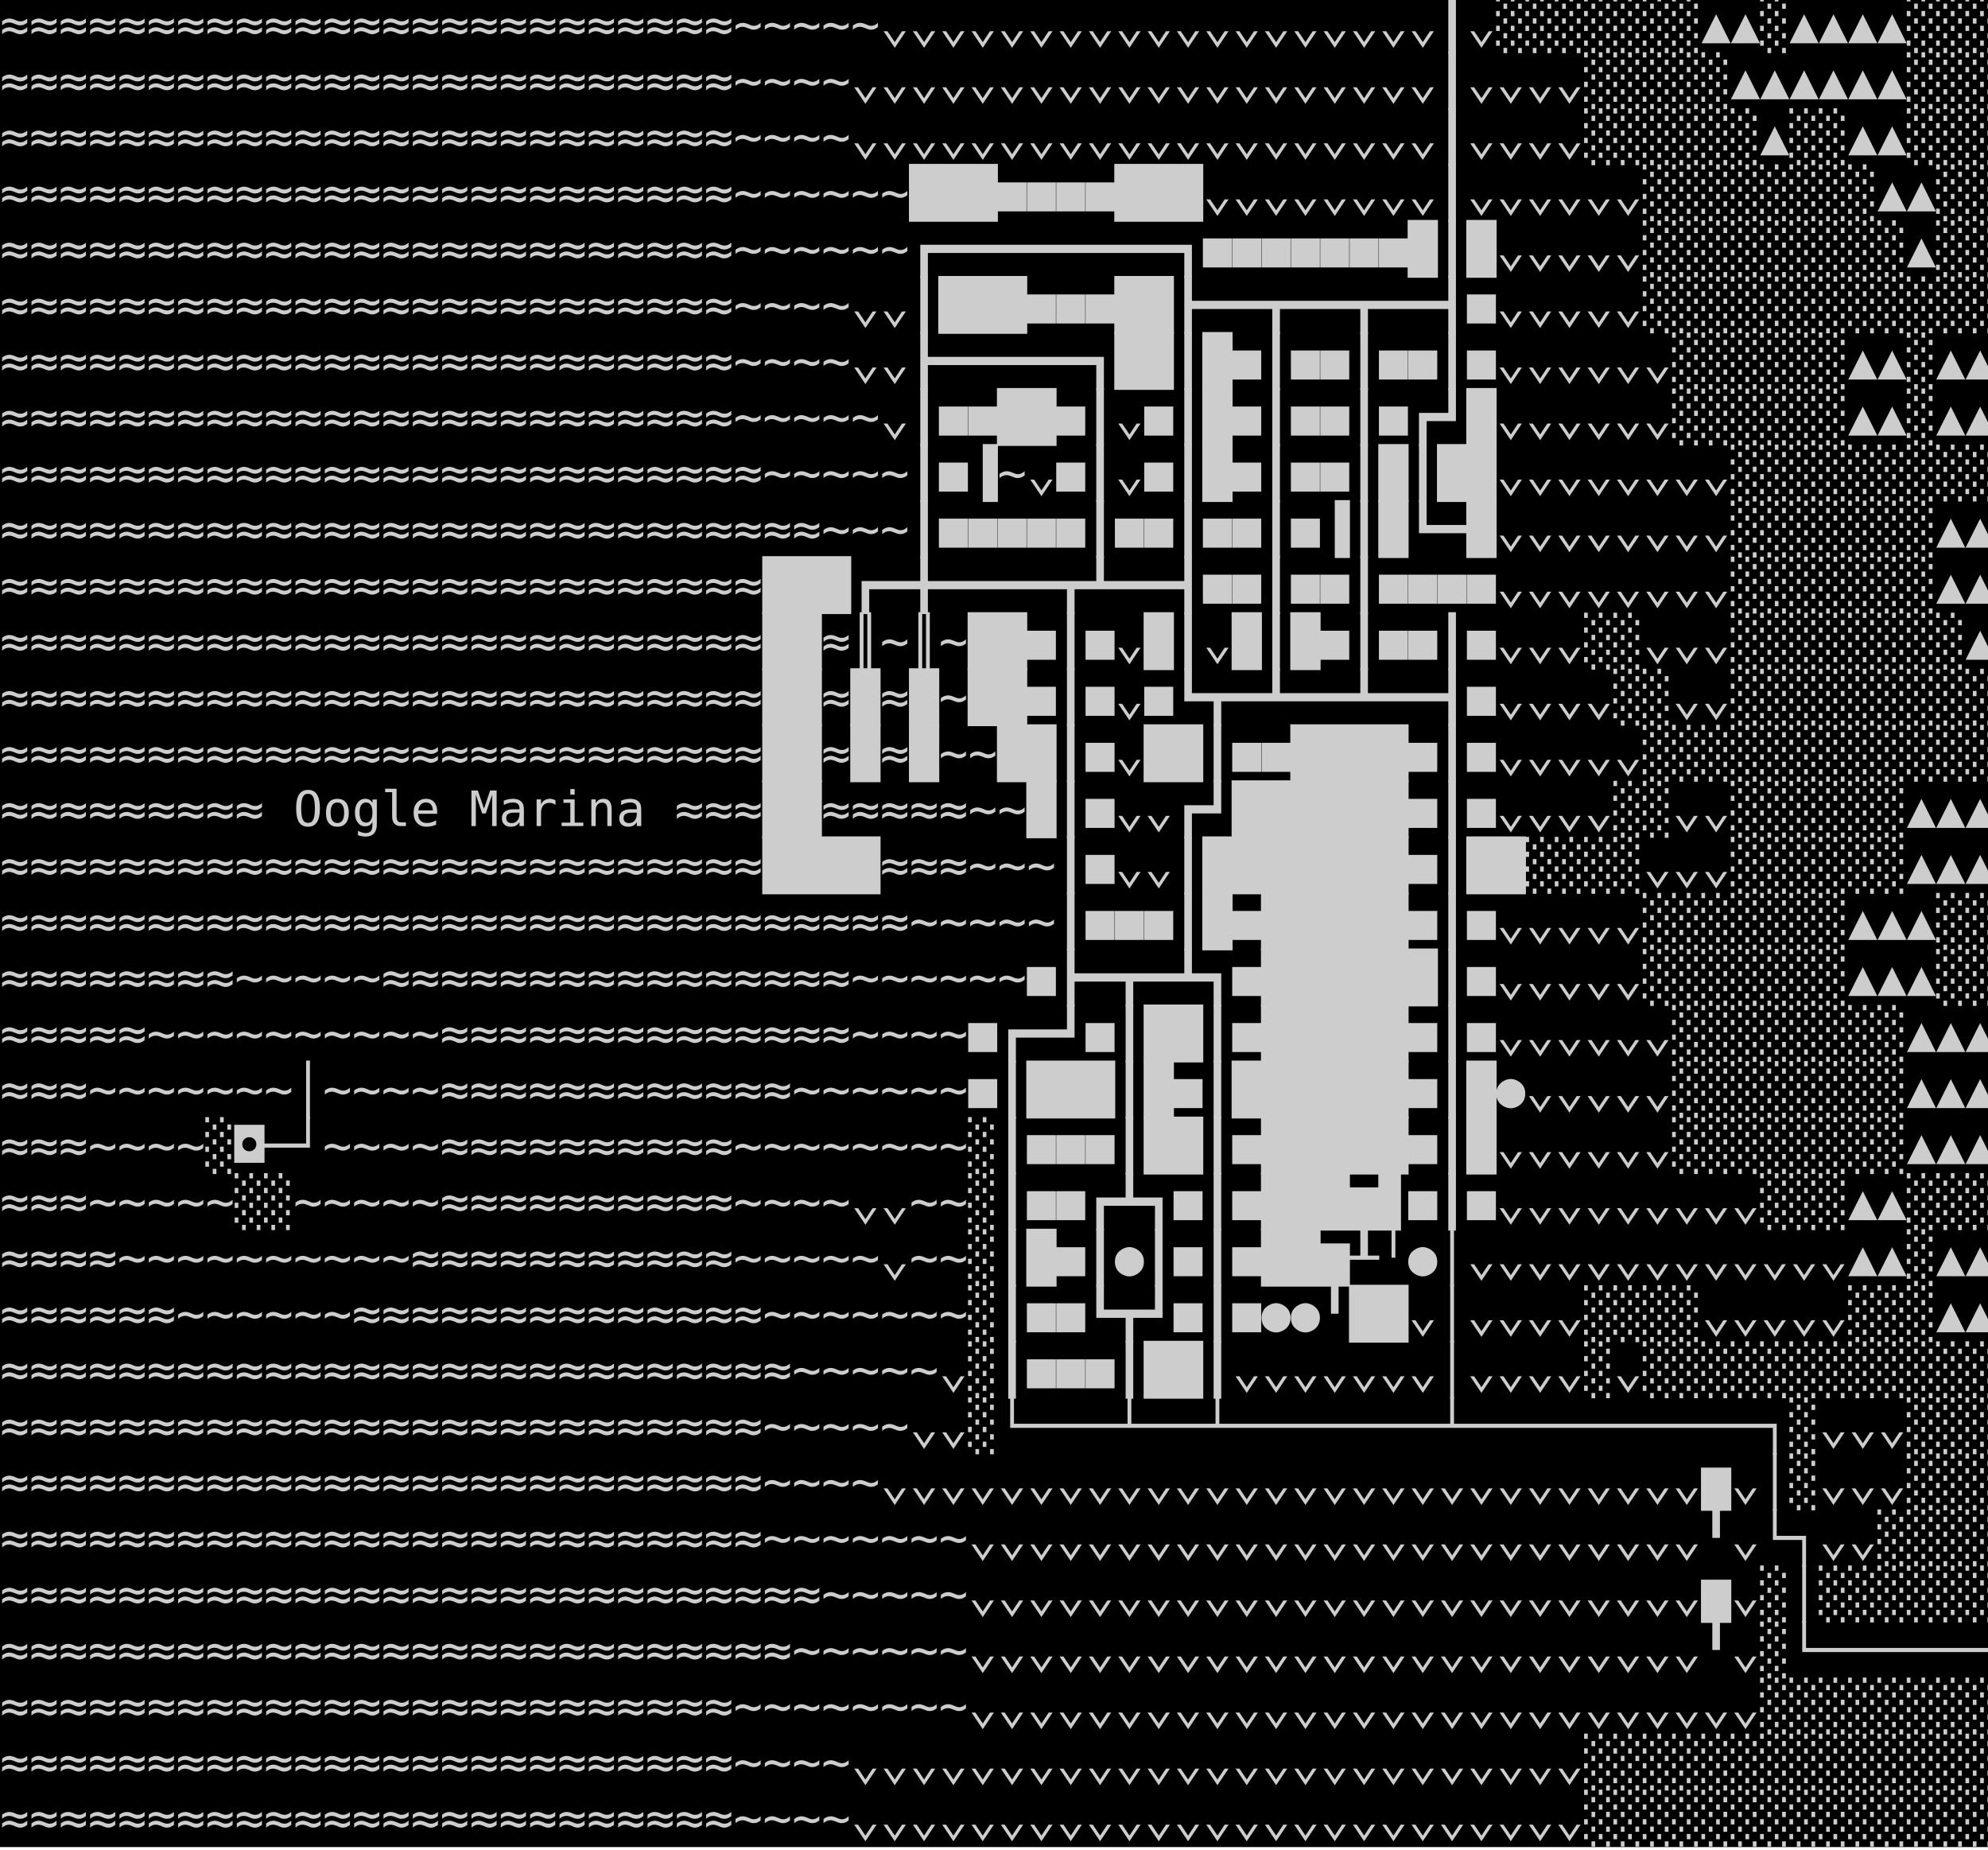
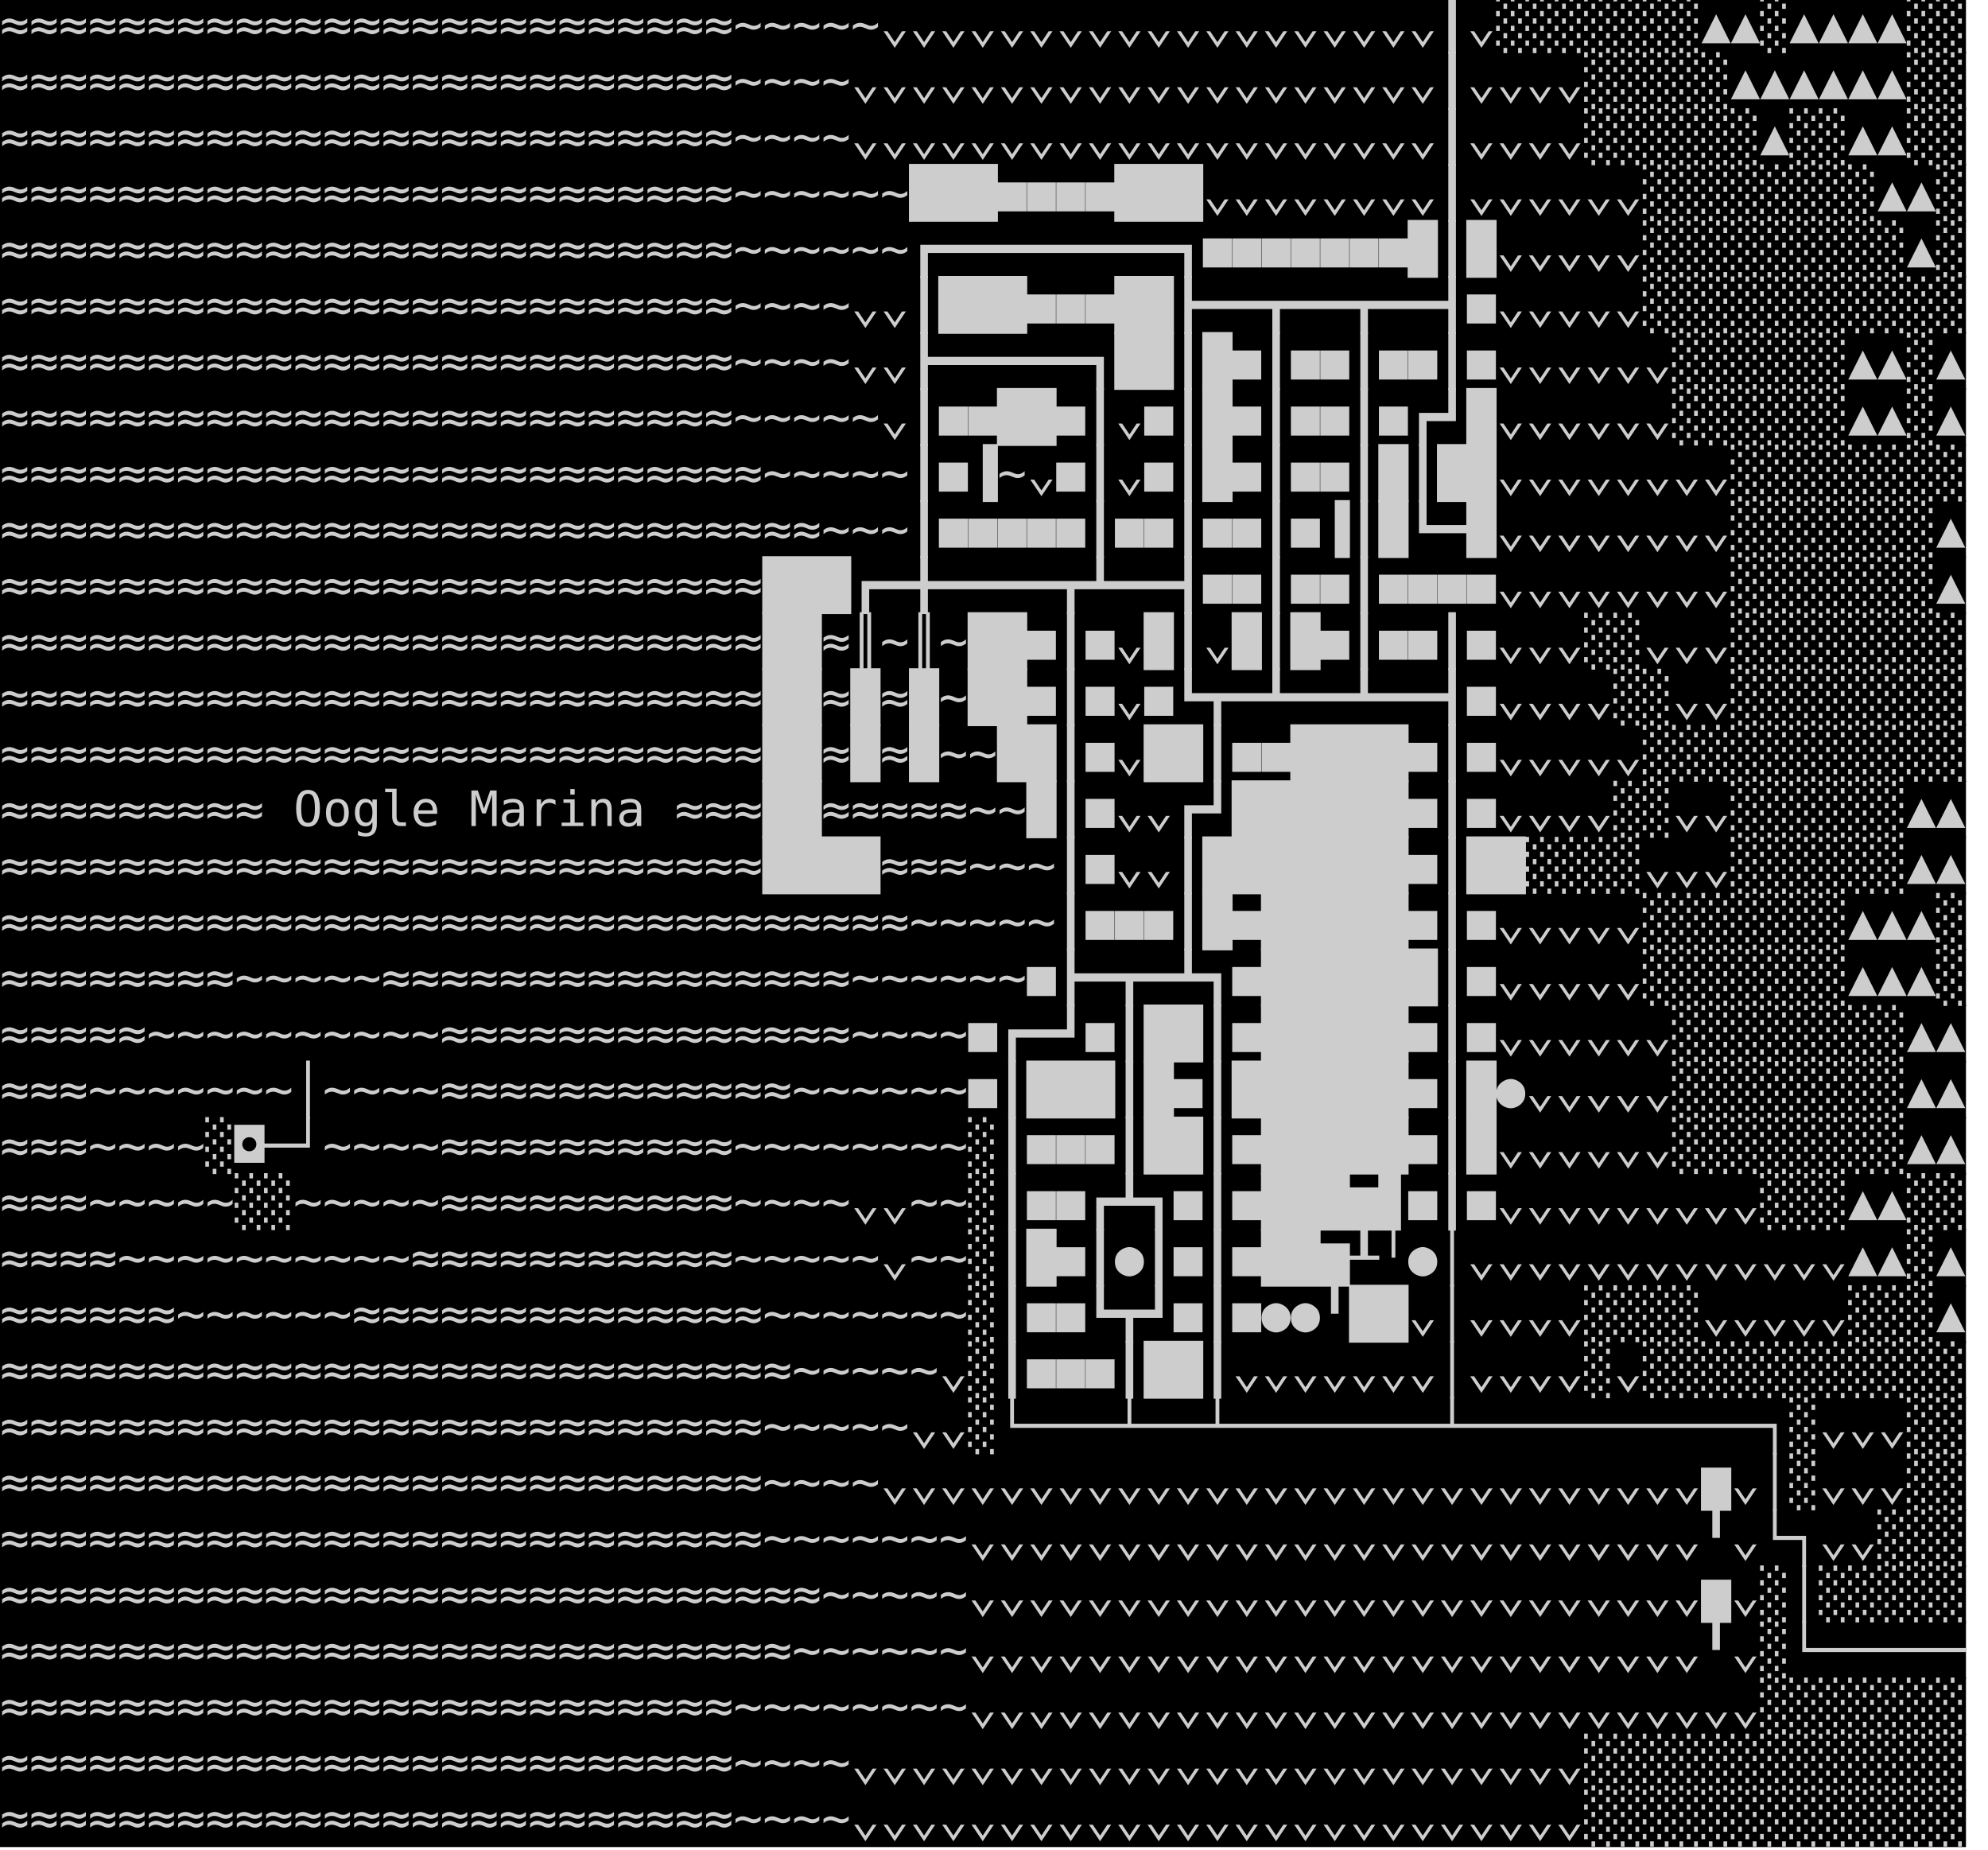
<svg xmlns="http://www.w3.org/2000/svg" version="1.1" width="408.0px" height="379.5px" viewBox="0 0 408.0 379.5" style="letter-spacing:0em;font-size:10px;font-family:'DejaVu Sans Mono';stroke:none">
-   <text y="8.5" x="0.0" style="fill:#000000">████████████████████████████████████████████████████████████████████</text>
-   <text y="20.0" x="0.0" style="fill:#000000">████████████████████████████████████████████████████████████████████</text>
-   <text y="31.5" x="0.0" style="fill:#000000">████████████████████████████████████████████████████████████████████</text>
-   <text y="43.0" x="0.0" style="fill:#000000">████████████████████████████████████████████████████████████████████</text>
-   <text y="54.5" x="0.0" style="fill:#000000">████████████████████████████████████████████████████████████████████</text>
-   <text y="66.0" x="0.0" style="fill:#000000">████████████████████████████████████████████████████████████████████</text>
-   <text y="77.5" x="0.0" style="fill:#000000">████████████████████████████████████████████████████████████████████</text>
-   <text y="89.0" x="0.0" style="fill:#000000">████████████████████████████████████████████████████████████████████</text>
-   <text y="100.5" x="0.0" style="fill:#000000">████████████████████████████████████████████████████████████████████</text>
-   <text y="112.0" x="0.0" style="fill:#000000">████████████████████████████████████████████████████████████████████</text>
-   <text y="123.5" x="0.0" style="fill:#000000">████████████████████████████████████████████████████████████████████</text>
-   <text y="135.0" x="0.0" style="fill:#000000">████████████████████████████████████████████████████████████████████</text>
-   <text y="146.5" x="0.0" style="fill:#000000">████████████████████████████████████████████████████████████████████</text>
-   <text y="158.0" x="0.0" style="fill:#000000">████████████████████████████████████████████████████████████████████</text>
-   <text y="169.5" x="0.0" style="fill:#000000">████████████████████████████████████████████████████████████████████</text>
-   <text y="181.0" x="0.0" style="fill:#000000">████████████████████████████████████████████████████████████████████</text>
-   <text y="192.5" x="0.0" style="fill:#000000">████████████████████████████████████████████████████████████████████</text>
-   <text y="204.0" x="0.0" style="fill:#000000">████████████████████████████████████████████████████████████████████</text>
-   <text y="215.5" x="0.0" style="fill:#000000">████████████████████████████████████████████████████████████████████</text>
-   <text y="227.0" x="0.0" style="fill:#000000">████████████████████████████████████████████████████████████████████</text>
-   <text y="238.5" x="0.0" style="fill:#000000">████████████████████████████████████████████████████████████████████</text>
-   <text y="250.0" x="0.0" style="fill:#000000">████████████████████████████████████████████████████████████████████</text>
-   <text y="261.5" x="0.0" style="fill:#000000">████████████████████████████████████████████████████████████████████</text>
-   <text y="273.0" x="0.0" style="fill:#000000">████████████████████████████████████████████████████████████████████</text>
-   <text y="284.5" x="0.0" style="fill:#000000">████████████████████████████████████████████████████████████████████</text>
-   <text y="296.0" x="0.0" style="fill:#000000">████████████████████████████████████████████████████████████████████</text>
-   <text y="307.5" x="0.0" style="fill:#000000">████████████████████████████████████████████████████████████████████</text>
-   <text y="319.0" x="0.0" style="fill:#000000">████████████████████████████████████████████████████████████████████</text>
-   <text y="330.5" x="0.0" style="fill:#000000">████████████████████████████████████████████████████████████████████</text>
-   <text y="342.0" x="0.0" style="fill:#000000">████████████████████████████████████████████████████████████████████</text>
-   <text y="353.5" x="0.0" style="fill:#000000">████████████████████████████████████████████████████████████████████</text>
-   <text y="365.0" x="0.0" style="fill:#000000">████████████████████████████████████████████████████████████████████</text>
-   <text y="376.5" x="0.0" style="fill:#000000">████████████████████████████████████████████████████████████████████</text>
-   <text y="8.5" x="0.0" style="fill:#cdcdcd">≈≈≈≈≈≈≈≈≈≈≈≈≈≈≈≈≈≈≈≈≈≈≈≈≈~~~~~⌄⌄⌄⌄⌄⌄⌄⌄⌄⌄⌄⌄⌄⌄⌄⌄⌄⌄⌄┃⌄░░░░░░░▲▲░▲▲▲▲░░░</text>
-   <text y="20.0" x="0.0" style="fill:#cdcdcd">≈≈≈≈≈≈≈≈≈≈≈≈≈≈≈≈≈≈≈≈≈≈≈≈≈~~~~⌄⌄⌄⌄⌄⌄⌄⌄⌄⌄⌄⌄⌄⌄⌄⌄⌄⌄⌄⌄┃⌄⌄⌄⌄░░░░░▲▲▲▲▲▲░░░</text>
-   <text y="31.5" x="0.0" style="fill:#cdcdcd">≈≈≈≈≈≈≈≈≈≈≈≈≈≈≈≈≈≈≈≈≈≈≈≈≈~~~~⌄⌄⌄⌄⌄⌄⌄⌄⌄⌄⌄⌄⌄⌄⌄⌄⌄⌄⌄⌄┃⌄⌄⌄⌄░░░░░░▲░░▲▲░░░</text>
-   <text y="43.0" x="0.0" style="fill:#cdcdcd">≈≈≈≈≈≈≈≈≈≈≈≈≈≈≈≈≈≈≈≈≈≈≈≈≈~~~~~~███■■■■███⌄⌄⌄⌄⌄⌄⌄⌄┃⌄⌄⌄⌄⌄⌄░░░░░░░░▲▲░░</text>
-   <text y="54.5" x="0.0" style="fill:#cdcdcd">≈≈≈≈≈≈≈≈≈≈≈≈≈≈≈≈≈≈≈≈≈≈≈≈≈~~~~~~┏━━━━━━━━┓■■■■■■■█┃█⌄⌄⌄⌄⌄░░░░░░░░░▲░░</text>
-   <text y="66.0" x="0.0" style="fill:#cdcdcd">≈≈≈≈≈≈≈≈≈≈≈≈≈≈≈≈≈≈≈≈≈≈≈≈≈~~~~⌄⌄┃███■■■██┣━━┳━━┳━━┫■⌄⌄⌄⌄⌄░░░░░░░░░░░░</text>
-   <text y="77.5" x="0.0" style="fill:#cdcdcd">≈≈≈≈≈≈≈≈≈≈≈≈≈≈≈≈≈≈≈≈≈≈≈≈≈~~~~⌄⌄┣━━━━━┓██┃█■┃■■┃■■┃■⌄⌄⌄⌄⌄⌄░░░░░░▲▲░▲▲</text>
-   <text y="89.0" x="0.0" style="fill:#cdcdcd">≈≈≈≈≈≈≈≈≈≈≈≈≈≈≈≈≈≈≈≈≈≈≈≈≈~~~~~⌄┃■■██■┃⌄■┃█■┃■■┃■┏┛█⌄⌄⌄⌄⌄⌄░░░░░░▲▲░▲▲</text>
-   <text y="100.5" x="0.0" style="fill:#cdcdcd">≈≈≈≈≈≈≈≈≈≈≈≈≈≈≈≈≈≈≈≈≈≈≈≈≈≈~~~~~┃■▐~⌄■┃⌄■┃█■┃■■┃█┃██⌄⌄⌄⌄⌄⌄⌄⌄░░░░░░░░░</text>
-   <text y="112.0" x="0.0" style="fill:#cdcdcd">≈≈≈≈≈≈≈≈≈≈≈≈≈≈≈≈≈≈≈≈≈≈≈≈≈≈≈≈~~~┃■■■■■┃■■┃■■┃■▐┃█┗━█⌄⌄⌄⌄⌄⌄⌄⌄░░░░░░░▲▲</text>
-   <text y="123.5" x="0.0" style="fill:#cdcdcd">≈≈≈≈≈≈≈≈≈≈≈≈≈≈≈≈≈≈≈≈≈≈≈≈≈≈███┏━╋━━━━┳┻━━┫■■┃■■┃■■■■⌄⌄⌄⌄⌄⌄⌄⌄░░░░░░░▲▲</text>
-   <text y="135.0" x="0.0" style="fill:#cdcdcd">≈≈≈≈≈≈≈≈≈≈≈≈≈≈≈≈≈≈≈≈≈≈≈≈≈≈██≈║~║~██■┃■⌄█┃⌄█┃█■┃■■┃■⌄⌄⌄░░⌄⌄⌄░░░░░░░░▲</text>
-   <text y="146.5" x="0.0" style="fill:#cdcdcd">≈≈≈≈≈≈≈≈≈≈≈≈≈≈≈≈≈≈≈≈≈≈≈≈≈≈██≈█≈█~██■┃■⌄■┗┳━┻━━┻━━┫■⌄⌄⌄⌄░░⌄⌄░░░░░░░░░</text>
-   <text y="158.0" x="0.0" style="fill:#cdcdcd">≈≈≈≈≈≈≈≈≈≈≈≈≈≈≈≈≈≈≈≈≈≈≈≈≈≈██≈█≈█~~██┃■⌄██┃■■████■┃■⌄⌄⌄⌄⌄░░░░░░░░░░░░</text>
-   <text y="169.5" x="0.0" style="fill:#cdcdcd">≈≈≈≈≈≈≈≈≈ Oogle Marina ≈≈≈██≈≈≈≈≈~~█┃■⌄⌄┏┛██████■┃■⌄⌄⌄⌄░░⌄⌄░░░░░░▲▲▲</text>
-   <text y="181.0" x="0.0" style="fill:#cdcdcd">≈≈≈≈≈≈≈≈≈≈≈≈≈≈≈≈≈≈≈≈≈≈≈≈≈≈████≈≈≈~~~┃■⌄⌄┃███████■┃██░░░░⌄⌄⌄░░░░░░▲▲▲</text>
-   <text y="192.5" x="0.0" style="fill:#cdcdcd">≈≈≈≈≈≈≈≈≈≈≈≈≈≈≈≈≈≈≈≈≈≈≈≈≈≈≈≈≈≈≈~~~~~┃■■■┃█■█████■┃■⌄⌄⌄⌄⌄░░░░░░░▲▲▲░░</text>
-   <text y="204.0" x="0.0" style="fill:#cdcdcd">≈≈≈≈≈≈≈≈~~~~~≈≈≈≈≈≈≈≈≈≈≈≈≈≈≈≈~~~~~~■┣━┳━┻┓■██████┃■⌄⌄⌄⌄⌄░░░░░░░▲▲▲░░</text>
-   <text y="215.5" x="0.0" style="fill:#cdcdcd">≈≈≈≈≈~~~~~~~~~~≈≈≈≈≈≈≈≈≈≈≈≈≈≈~~~~■┏━┛■┃██┃■█████■┃■⌄⌄⌄⌄⌄⌄░░░░░░░░▲▲▲</text>
-   <text y="227.0" x="0.0" style="fill:#cdcdcd">≈≈≈~~~~~~~│~~~~≈≈≈≈≈≈≈≈≈≈≈≈~~~~~~■┃███┃█■┃██████■┃█●⌄⌄⌄⌄⌄░░░░░░░░▲▲▲</text>
-   <text y="238.5" x="0.0" style="fill:#cdcdcd">≈≈≈~~~~░◘─┘~~~~≈≈≈≈≈≈≈≈≈≈~~~~~~~~░┃■■■┃██┃■█████■┃█⌄⌄⌄⌄⌄⌄░░░░░░░░▲▲▲</text>
-   <text y="250.0" x="0.0" style="fill:#cdcdcd">≈≈≈~~~~~░░~~~~~≈≈≈≈≈≈≈≈≈≈~~~~⌄⌄~~░┃■■┏┻┓■┃■███▆▊■┃■⌄⌄⌄⌄⌄⌄⌄⌄⌄░░░▲▲░░░</text>
-   <text y="261.5" x="0.0" style="fill:#cdcdcd">≈≈≈≈~~~~~~~~~~≈≈≈≈≈≈≈≈≈≈≈~~~~~⌄~~░┃█■┃●┃■┃■██▆┸╵●│⌄⌄⌄⌄⌄⌄⌄⌄⌄⌄⌄⌄⌄▲▲░▲▲</text>
-   <text y="273.0" x="0.0" style="fill:#cdcdcd">≈≈≈≈≈≈~~~~~~≈≈≈≈≈≈≈≈≈≈≈≈≈≈~~~~~~~░┃■■┗┳┛■┃■●●╹██⌄│⌄⌄⌄⌄░░░░⌄⌄⌄⌄⌄░░░▲▲</text>
-   <text y="284.5" x="0.0" style="fill:#cdcdcd">≈≈≈≈≈≈≈≈≈≈≈≈≈≈≈≈≈≈≈≈≈≈≈≈≈≈≈~~~~~⌄░┃■■■┃██┃⌄⌄⌄⌄⌄⌄⌄│⌄⌄⌄⌄░⌄░░░░░░░░░░░░</text>
-   <text y="296.0" x="0.0" style="fill:#cdcdcd">≈≈≈≈≈≈≈≈≈≈≈≈≈≈≈≈≈≈≈≈≈≈≈≈≈≈~~~~~⌄⌄░└───┴──┴───────┴──────────┐░⌄⌄⌄░░░</text>
-   <text y="307.5" x="0.0" style="fill:#cdcdcd">≈≈≈≈≈≈≈≈≈≈≈≈≈≈≈≈≈≈≈≈≈≈≈≈≈≈~~~~⌄⌄⌄⌄⌄⌄⌄⌄⌄⌄⌄⌄⌄⌄⌄⌄⌄⌄⌄⌄⌄⌄⌄⌄⌄⌄⌄⌄▆⌄│░⌄⌄⌄░░░</text>
-   <text y="319.0" x="0.0" style="fill:#cdcdcd">≈≈≈≈≈≈≈≈≈≈≈≈≈≈≈≈≈≈≈≈≈≈≈≈≈≈~~~~~~~⌄⌄⌄⌄⌄⌄⌄⌄⌄⌄⌄⌄⌄⌄⌄⌄⌄⌄⌄⌄⌄⌄⌄⌄⌄╹⌄└┐⌄⌄░░░░</text>
-   <text y="330.5" x="0.0" style="fill:#cdcdcd">≈≈≈≈≈≈≈≈≈≈≈≈≈≈≈≈≈≈≈≈≈≈≈≈≈≈≈≈~~~~~⌄⌄⌄⌄⌄⌄⌄⌄⌄⌄⌄⌄⌄⌄⌄⌄⌄⌄⌄⌄⌄⌄⌄⌄⌄▆⌄░│░░░░░░</text>
-   <text y="342.0" x="0.0" style="fill:#cdcdcd">≈≈≈≈≈≈≈≈≈≈≈≈≈≈≈≈≈≈≈≈≈≈≈≈≈≈≈~~~~~~⌄⌄⌄⌄⌄⌄⌄⌄⌄⌄⌄⌄⌄⌄⌄⌄⌄⌄⌄⌄⌄⌄⌄⌄⌄╹⌄░└──────</text>
-   <text y="353.5" x="0.0" style="fill:#cdcdcd">≈≈≈≈≈≈≈≈≈≈≈≈≈≈≈≈≈≈≈≈≈≈≈≈≈~~~~~~~~⌄⌄⌄⌄⌄⌄⌄⌄⌄⌄⌄⌄⌄⌄⌄⌄⌄⌄⌄⌄⌄⌄⌄⌄⌄⌄⌄░░░░░░░░</text>
-   <text y="365.0" x="0.0" style="fill:#cdcdcd">≈≈≈≈≈≈≈≈≈≈≈≈≈≈≈≈≈≈≈≈≈≈≈≈≈~~~~⌄⌄⌄⌄⌄⌄⌄⌄⌄⌄⌄⌄⌄⌄⌄⌄⌄⌄⌄⌄⌄⌄⌄⌄⌄░░░░░░░░░░░░░░</text>
-   <text y="376.5" x="0.0" style="fill:#cdcdcd">≈≈≈≈≈≈≈≈≈≈≈≈≈≈≈≈≈≈≈≈≈≈≈≈≈~~~~⌄⌄⌄⌄⌄⌄⌄⌄⌄⌄⌄⌄⌄⌄⌄⌄⌄⌄⌄⌄⌄⌄⌄⌄⌄░░░░░░░░░░░░░░</text>
- </svg>
+   <text y="8.5" x="0.0" style="fill:#000000">███████████████████████████████████████████████████████████████████</text>
+ █<text y="20.0" x="0.0" style="fill:#000000">███████████████████████████████████████████████████████████████████</text>
+ █<text y="31.5" x="0.0" style="fill:#000000">███████████████████████████████████████████████████████████████████</text>
+ █<text y="43.0" x="0.0" style="fill:#000000">███████████████████████████████████████████████████████████████████</text>
+ █<text y="54.5" x="0.0" style="fill:#000000">███████████████████████████████████████████████████████████████████</text>
+ █<text y="66.0" x="0.0" style="fill:#000000">███████████████████████████████████████████████████████████████████</text>
+ █<text y="77.5" x="0.0" style="fill:#000000">███████████████████████████████████████████████████████████████████</text>
+ █<text y="89.0" x="0.0" style="fill:#000000">███████████████████████████████████████████████████████████████████</text>
+ █<text y="100.5" x="0.0" style="fill:#000000">███████████████████████████████████████████████████████████████████</text>
+ █<text y="112.0" x="0.0" style="fill:#000000">███████████████████████████████████████████████████████████████████</text>
+ █<text y="123.5" x="0.0" style="fill:#000000">███████████████████████████████████████████████████████████████████</text>
+ █<text y="135.0" x="0.0" style="fill:#000000">███████████████████████████████████████████████████████████████████</text>
+ █<text y="146.5" x="0.0" style="fill:#000000">███████████████████████████████████████████████████████████████████</text>
+ █<text y="158.0" x="0.0" style="fill:#000000">███████████████████████████████████████████████████████████████████</text>
+ █<text y="169.5" x="0.0" style="fill:#000000">███████████████████████████████████████████████████████████████████</text>
+ █<text y="181.0" x="0.0" style="fill:#000000">███████████████████████████████████████████████████████████████████</text>
+ █<text y="192.5" x="0.0" style="fill:#000000">███████████████████████████████████████████████████████████████████</text>
+ █<text y="204.0" x="0.0" style="fill:#000000">███████████████████████████████████████████████████████████████████</text>
+ █<text y="215.5" x="0.0" style="fill:#000000">███████████████████████████████████████████████████████████████████</text>
+ █<text y="227.0" x="0.0" style="fill:#000000">███████████████████████████████████████████████████████████████████</text>
+ █<text y="238.5" x="0.0" style="fill:#000000">███████████████████████████████████████████████████████████████████</text>
+ █<text y="250.0" x="0.0" style="fill:#000000">███████████████████████████████████████████████████████████████████</text>
+ █<text y="261.5" x="0.0" style="fill:#000000">███████████████████████████████████████████████████████████████████</text>
+ █<text y="273.0" x="0.0" style="fill:#000000">███████████████████████████████████████████████████████████████████</text>
+ █<text y="284.5" x="0.0" style="fill:#000000">███████████████████████████████████████████████████████████████████</text>
+ █<text y="296.0" x="0.0" style="fill:#000000">███████████████████████████████████████████████████████████████████</text>
+ █<text y="307.5" x="0.0" style="fill:#000000">███████████████████████████████████████████████████████████████████</text>
+ █<text y="319.0" x="0.0" style="fill:#000000">███████████████████████████████████████████████████████████████████</text>
+ █<text y="330.5" x="0.0" style="fill:#000000">███████████████████████████████████████████████████████████████████</text>
+ █<text y="342.0" x="0.0" style="fill:#000000">███████████████████████████████████████████████████████████████████</text>
+ █<text y="353.5" x="0.0" style="fill:#000000">███████████████████████████████████████████████████████████████████</text>
+ █<text y="365.0" x="0.0" style="fill:#000000">███████████████████████████████████████████████████████████████████</text>
+ █<text y="376.5" x="0.0" style="fill:#000000">███████████████████████████████████████████████████████████████████</text>
+ █<text y="8.5" x="0.0" style="fill:#cdcdcd">≈≈≈≈≈≈≈≈≈≈≈≈≈≈≈≈≈≈≈≈≈≈≈≈≈~~~~~⌄⌄⌄⌄⌄⌄⌄⌄⌄⌄⌄⌄⌄⌄⌄⌄⌄⌄⌄┃⌄░░░░░░░▲▲░▲▲▲▲░░</text>
+ ░<text y="20.0" x="0.0" style="fill:#cdcdcd">≈≈≈≈≈≈≈≈≈≈≈≈≈≈≈≈≈≈≈≈≈≈≈≈≈~~~~⌄⌄⌄⌄⌄⌄⌄⌄⌄⌄⌄⌄⌄⌄⌄⌄⌄⌄⌄⌄┃⌄⌄⌄⌄░░░░░▲▲▲▲▲▲░░</text>
+ ░<text y="31.5" x="0.0" style="fill:#cdcdcd">≈≈≈≈≈≈≈≈≈≈≈≈≈≈≈≈≈≈≈≈≈≈≈≈≈~~~~⌄⌄⌄⌄⌄⌄⌄⌄⌄⌄⌄⌄⌄⌄⌄⌄⌄⌄⌄⌄┃⌄⌄⌄⌄░░░░░░▲░░▲▲░░</text>
+ ░<text y="43.0" x="0.0" style="fill:#cdcdcd">≈≈≈≈≈≈≈≈≈≈≈≈≈≈≈≈≈≈≈≈≈≈≈≈≈~~~~~~███■■■■███⌄⌄⌄⌄⌄⌄⌄⌄┃⌄⌄⌄⌄⌄⌄░░░░░░░░▲▲░</text>
+ ░<text y="54.5" x="0.0" style="fill:#cdcdcd">≈≈≈≈≈≈≈≈≈≈≈≈≈≈≈≈≈≈≈≈≈≈≈≈≈~~~~~~┏━━━━━━━━┓■■■■■■■█┃█⌄⌄⌄⌄⌄░░░░░░░░░▲░</text>
+ ░<text y="66.0" x="0.0" style="fill:#cdcdcd">≈≈≈≈≈≈≈≈≈≈≈≈≈≈≈≈≈≈≈≈≈≈≈≈≈~~~~⌄⌄┃███■■■██┣━━┳━━┳━━┫■⌄⌄⌄⌄⌄░░░░░░░░░░░</text>
+ ░<text y="77.5" x="0.0" style="fill:#cdcdcd">≈≈≈≈≈≈≈≈≈≈≈≈≈≈≈≈≈≈≈≈≈≈≈≈≈~~~~⌄⌄┣━━━━━┓██┃█■┃■■┃■■┃■⌄⌄⌄⌄⌄⌄░░░░░░▲▲░▲</text>
+ ▲<text y="89.0" x="0.0" style="fill:#cdcdcd">≈≈≈≈≈≈≈≈≈≈≈≈≈≈≈≈≈≈≈≈≈≈≈≈≈~~~~~⌄┃■■██■┃⌄■┃█■┃■■┃■┏┛█⌄⌄⌄⌄⌄⌄░░░░░░▲▲░▲</text>
+ ▲<text y="100.5" x="0.0" style="fill:#cdcdcd">≈≈≈≈≈≈≈≈≈≈≈≈≈≈≈≈≈≈≈≈≈≈≈≈≈≈~~~~~┃■▐~⌄■┃⌄■┃█■┃■■┃█┃██⌄⌄⌄⌄⌄⌄⌄⌄░░░░░░░░</text>
+ ░<text y="112.0" x="0.0" style="fill:#cdcdcd">≈≈≈≈≈≈≈≈≈≈≈≈≈≈≈≈≈≈≈≈≈≈≈≈≈≈≈≈~~~┃■■■■■┃■■┃■■┃■▐┃█┗━█⌄⌄⌄⌄⌄⌄⌄⌄░░░░░░░▲</text>
+ ▲<text y="123.5" x="0.0" style="fill:#cdcdcd">≈≈≈≈≈≈≈≈≈≈≈≈≈≈≈≈≈≈≈≈≈≈≈≈≈≈███┏━╋━━━━┳┻━━┫■■┃■■┃■■■■⌄⌄⌄⌄⌄⌄⌄⌄░░░░░░░▲</text>
+ ▲<text y="135.0" x="0.0" style="fill:#cdcdcd">≈≈≈≈≈≈≈≈≈≈≈≈≈≈≈≈≈≈≈≈≈≈≈≈≈≈██≈║~║~██■┃■⌄█┃⌄█┃█■┃■■┃■⌄⌄⌄░░⌄⌄⌄░░░░░░░░</text>
+ ▲<text y="146.5" x="0.0" style="fill:#cdcdcd">≈≈≈≈≈≈≈≈≈≈≈≈≈≈≈≈≈≈≈≈≈≈≈≈≈≈██≈█≈█~██■┃■⌄■┗┳━┻━━┻━━┫■⌄⌄⌄⌄░░⌄⌄░░░░░░░░</text>
+ ░<text y="158.0" x="0.0" style="fill:#cdcdcd">≈≈≈≈≈≈≈≈≈≈≈≈≈≈≈≈≈≈≈≈≈≈≈≈≈≈██≈█≈█~~██┃■⌄██┃■■████■┃■⌄⌄⌄⌄⌄░░░░░░░░░░░</text>
+ ░<text y="169.5" x="0.0" style="fill:#cdcdcd">≈≈≈≈≈≈≈≈≈ Oogle Marina ≈≈≈██≈≈≈≈≈~~█┃■⌄⌄┏┛██████■┃■⌄⌄⌄⌄░░⌄⌄░░░░░░▲▲</text>
+ ▲<text y="181.0" x="0.0" style="fill:#cdcdcd">≈≈≈≈≈≈≈≈≈≈≈≈≈≈≈≈≈≈≈≈≈≈≈≈≈≈████≈≈≈~~~┃■⌄⌄┃███████■┃██░░░░⌄⌄⌄░░░░░░▲▲</text>
+ ▲<text y="192.5" x="0.0" style="fill:#cdcdcd">≈≈≈≈≈≈≈≈≈≈≈≈≈≈≈≈≈≈≈≈≈≈≈≈≈≈≈≈≈≈≈~~~~~┃■■■┃█■█████■┃■⌄⌄⌄⌄⌄░░░░░░░▲▲▲░</text>
+ ░<text y="204.0" x="0.0" style="fill:#cdcdcd">≈≈≈≈≈≈≈≈~~~~~≈≈≈≈≈≈≈≈≈≈≈≈≈≈≈≈~~~~~~■┣━┳━┻┓■██████┃■⌄⌄⌄⌄⌄░░░░░░░▲▲▲░</text>
+ ░<text y="215.5" x="0.0" style="fill:#cdcdcd">≈≈≈≈≈~~~~~~~~~~≈≈≈≈≈≈≈≈≈≈≈≈≈≈~~~~■┏━┛■┃██┃■█████■┃■⌄⌄⌄⌄⌄⌄░░░░░░░░▲▲</text>
+ ▲<text y="227.0" x="0.0" style="fill:#cdcdcd">≈≈≈~~~~~~~│~~~~≈≈≈≈≈≈≈≈≈≈≈≈~~~~~~■┃███┃█■┃██████■┃█●⌄⌄⌄⌄⌄░░░░░░░░▲▲</text>
+ ▲<text y="238.5" x="0.0" style="fill:#cdcdcd">≈≈≈~~~~░◘─┘~~~~≈≈≈≈≈≈≈≈≈≈~~~~~~~~░┃■■■┃██┃■█████■┃█⌄⌄⌄⌄⌄⌄░░░░░░░░▲▲</text>
+ ▲<text y="250.0" x="0.0" style="fill:#cdcdcd">≈≈≈~~~~~░░~~~~~≈≈≈≈≈≈≈≈≈≈~~~~⌄⌄~~░┃■■┏┻┓■┃■███▆▊■┃■⌄⌄⌄⌄⌄⌄⌄⌄⌄░░░▲▲░░</text>
+ ░<text y="261.5" x="0.0" style="fill:#cdcdcd">≈≈≈≈~~~~~~~~~~≈≈≈≈≈≈≈≈≈≈≈~~~~~⌄~~░┃█■┃●┃■┃■██▆┸╵●│⌄⌄⌄⌄⌄⌄⌄⌄⌄⌄⌄⌄⌄▲▲░▲</text>
+ ▲<text y="273.0" x="0.0" style="fill:#cdcdcd">≈≈≈≈≈≈~~~~~~≈≈≈≈≈≈≈≈≈≈≈≈≈≈~~~~~~~░┃■■┗┳┛■┃■●●╹██⌄│⌄⌄⌄⌄░░░░⌄⌄⌄⌄⌄░░░▲</text>
+ ▲<text y="284.5" x="0.0" style="fill:#cdcdcd">≈≈≈≈≈≈≈≈≈≈≈≈≈≈≈≈≈≈≈≈≈≈≈≈≈≈≈~~~~~⌄░┃■■■┃██┃⌄⌄⌄⌄⌄⌄⌄│⌄⌄⌄⌄░⌄░░░░░░░░░░░</text>
+ ░<text y="296.0" x="0.0" style="fill:#cdcdcd">≈≈≈≈≈≈≈≈≈≈≈≈≈≈≈≈≈≈≈≈≈≈≈≈≈≈~~~~~⌄⌄░└───┴──┴───────┴──────────┐░⌄⌄⌄░░</text>
+ ░<text y="307.5" x="0.0" style="fill:#cdcdcd">≈≈≈≈≈≈≈≈≈≈≈≈≈≈≈≈≈≈≈≈≈≈≈≈≈≈~~~~⌄⌄⌄⌄⌄⌄⌄⌄⌄⌄⌄⌄⌄⌄⌄⌄⌄⌄⌄⌄⌄⌄⌄⌄⌄⌄⌄⌄▆⌄│░⌄⌄⌄░░</text>
+ ░<text y="319.0" x="0.0" style="fill:#cdcdcd">≈≈≈≈≈≈≈≈≈≈≈≈≈≈≈≈≈≈≈≈≈≈≈≈≈≈~~~~~~~⌄⌄⌄⌄⌄⌄⌄⌄⌄⌄⌄⌄⌄⌄⌄⌄⌄⌄⌄⌄⌄⌄⌄⌄⌄╹⌄└┐⌄⌄░░░</text>
+ ░<text y="330.5" x="0.0" style="fill:#cdcdcd">≈≈≈≈≈≈≈≈≈≈≈≈≈≈≈≈≈≈≈≈≈≈≈≈≈≈≈≈~~~~~⌄⌄⌄⌄⌄⌄⌄⌄⌄⌄⌄⌄⌄⌄⌄⌄⌄⌄⌄⌄⌄⌄⌄⌄⌄▆⌄░│░░░░░</text>
+ ░<text y="342.0" x="0.0" style="fill:#cdcdcd">≈≈≈≈≈≈≈≈≈≈≈≈≈≈≈≈≈≈≈≈≈≈≈≈≈≈≈~~~~~~⌄⌄⌄⌄⌄⌄⌄⌄⌄⌄⌄⌄⌄⌄⌄⌄⌄⌄⌄⌄⌄⌄⌄⌄⌄╹⌄░└─────</text>
+ ─<text y="353.5" x="0.0" style="fill:#cdcdcd">≈≈≈≈≈≈≈≈≈≈≈≈≈≈≈≈≈≈≈≈≈≈≈≈≈~~~~~~~~⌄⌄⌄⌄⌄⌄⌄⌄⌄⌄⌄⌄⌄⌄⌄⌄⌄⌄⌄⌄⌄⌄⌄⌄⌄⌄⌄░░░░░░░</text>
+ ░<text y="365.0" x="0.0" style="fill:#cdcdcd">≈≈≈≈≈≈≈≈≈≈≈≈≈≈≈≈≈≈≈≈≈≈≈≈≈~~~~⌄⌄⌄⌄⌄⌄⌄⌄⌄⌄⌄⌄⌄⌄⌄⌄⌄⌄⌄⌄⌄⌄⌄⌄⌄░░░░░░░░░░░░░</text>
+ ░<text y="376.5" x="0.0" style="fill:#cdcdcd">≈≈≈≈≈≈≈≈≈≈≈≈≈≈≈≈≈≈≈≈≈≈≈≈≈~~~~⌄⌄⌄⌄⌄⌄⌄⌄⌄⌄⌄⌄⌄⌄⌄⌄⌄⌄⌄⌄⌄⌄⌄⌄⌄░░░░░░░░░░░░░</text>
+ ░</svg>
